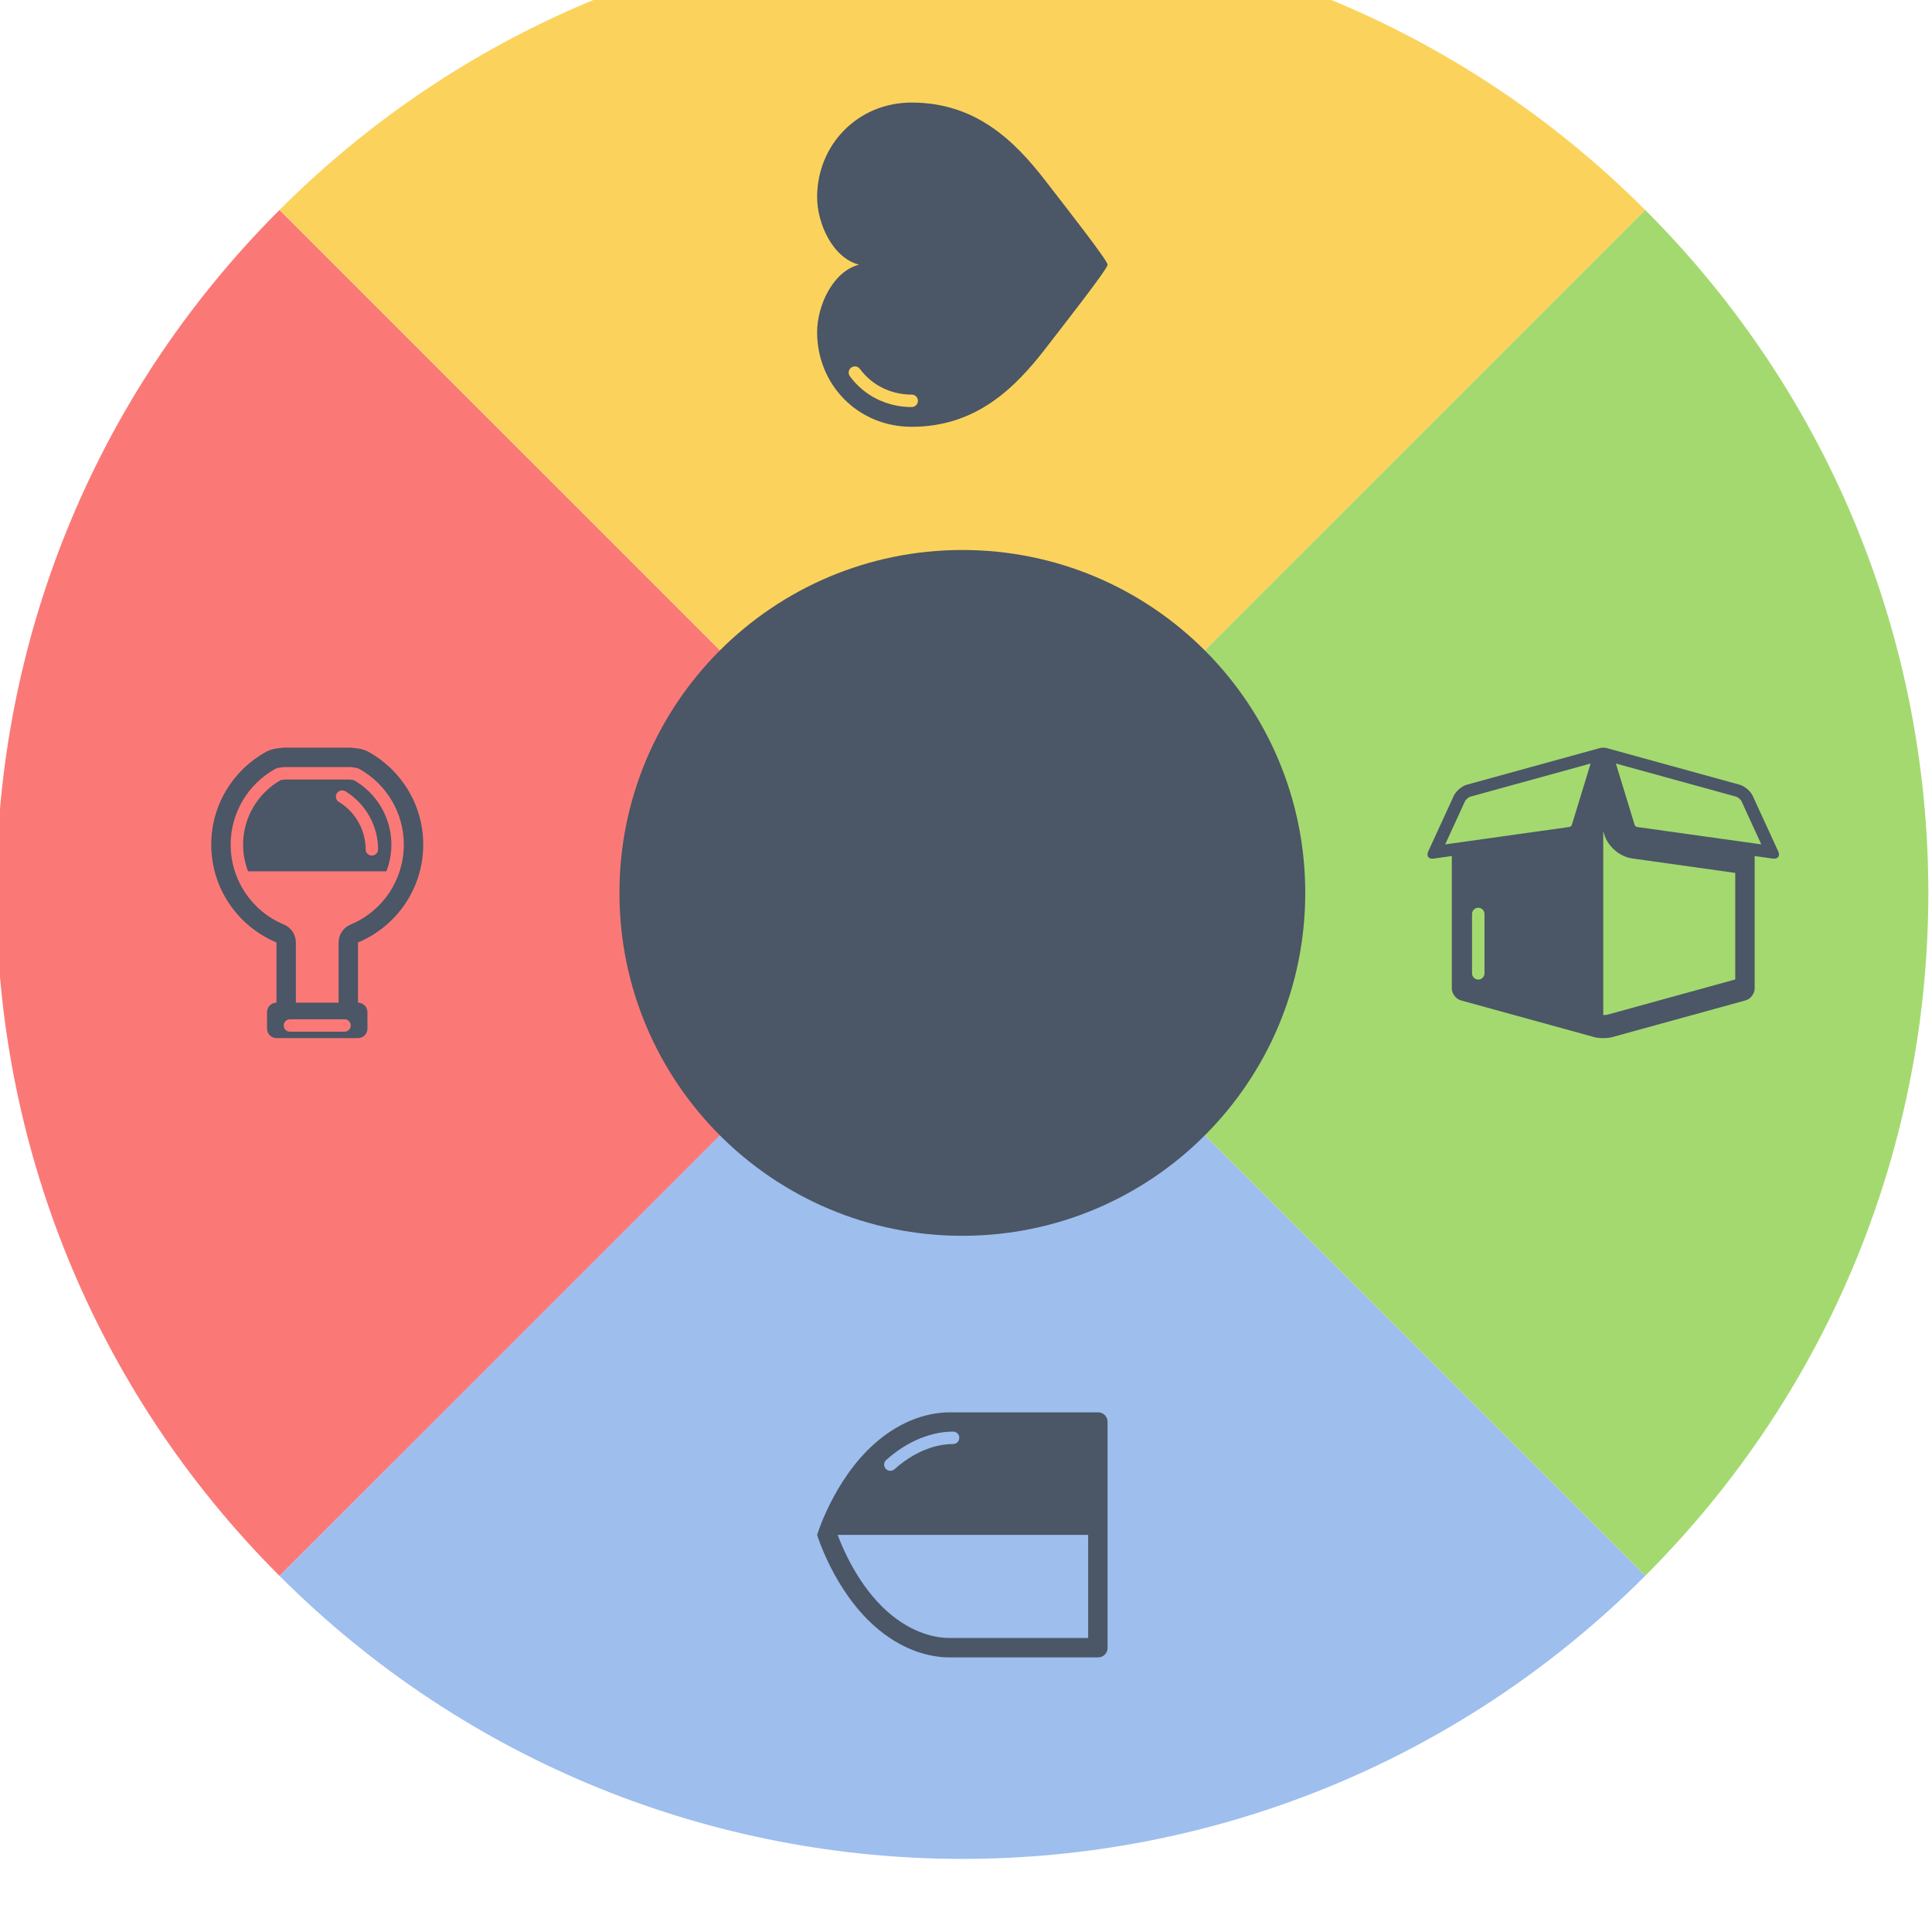
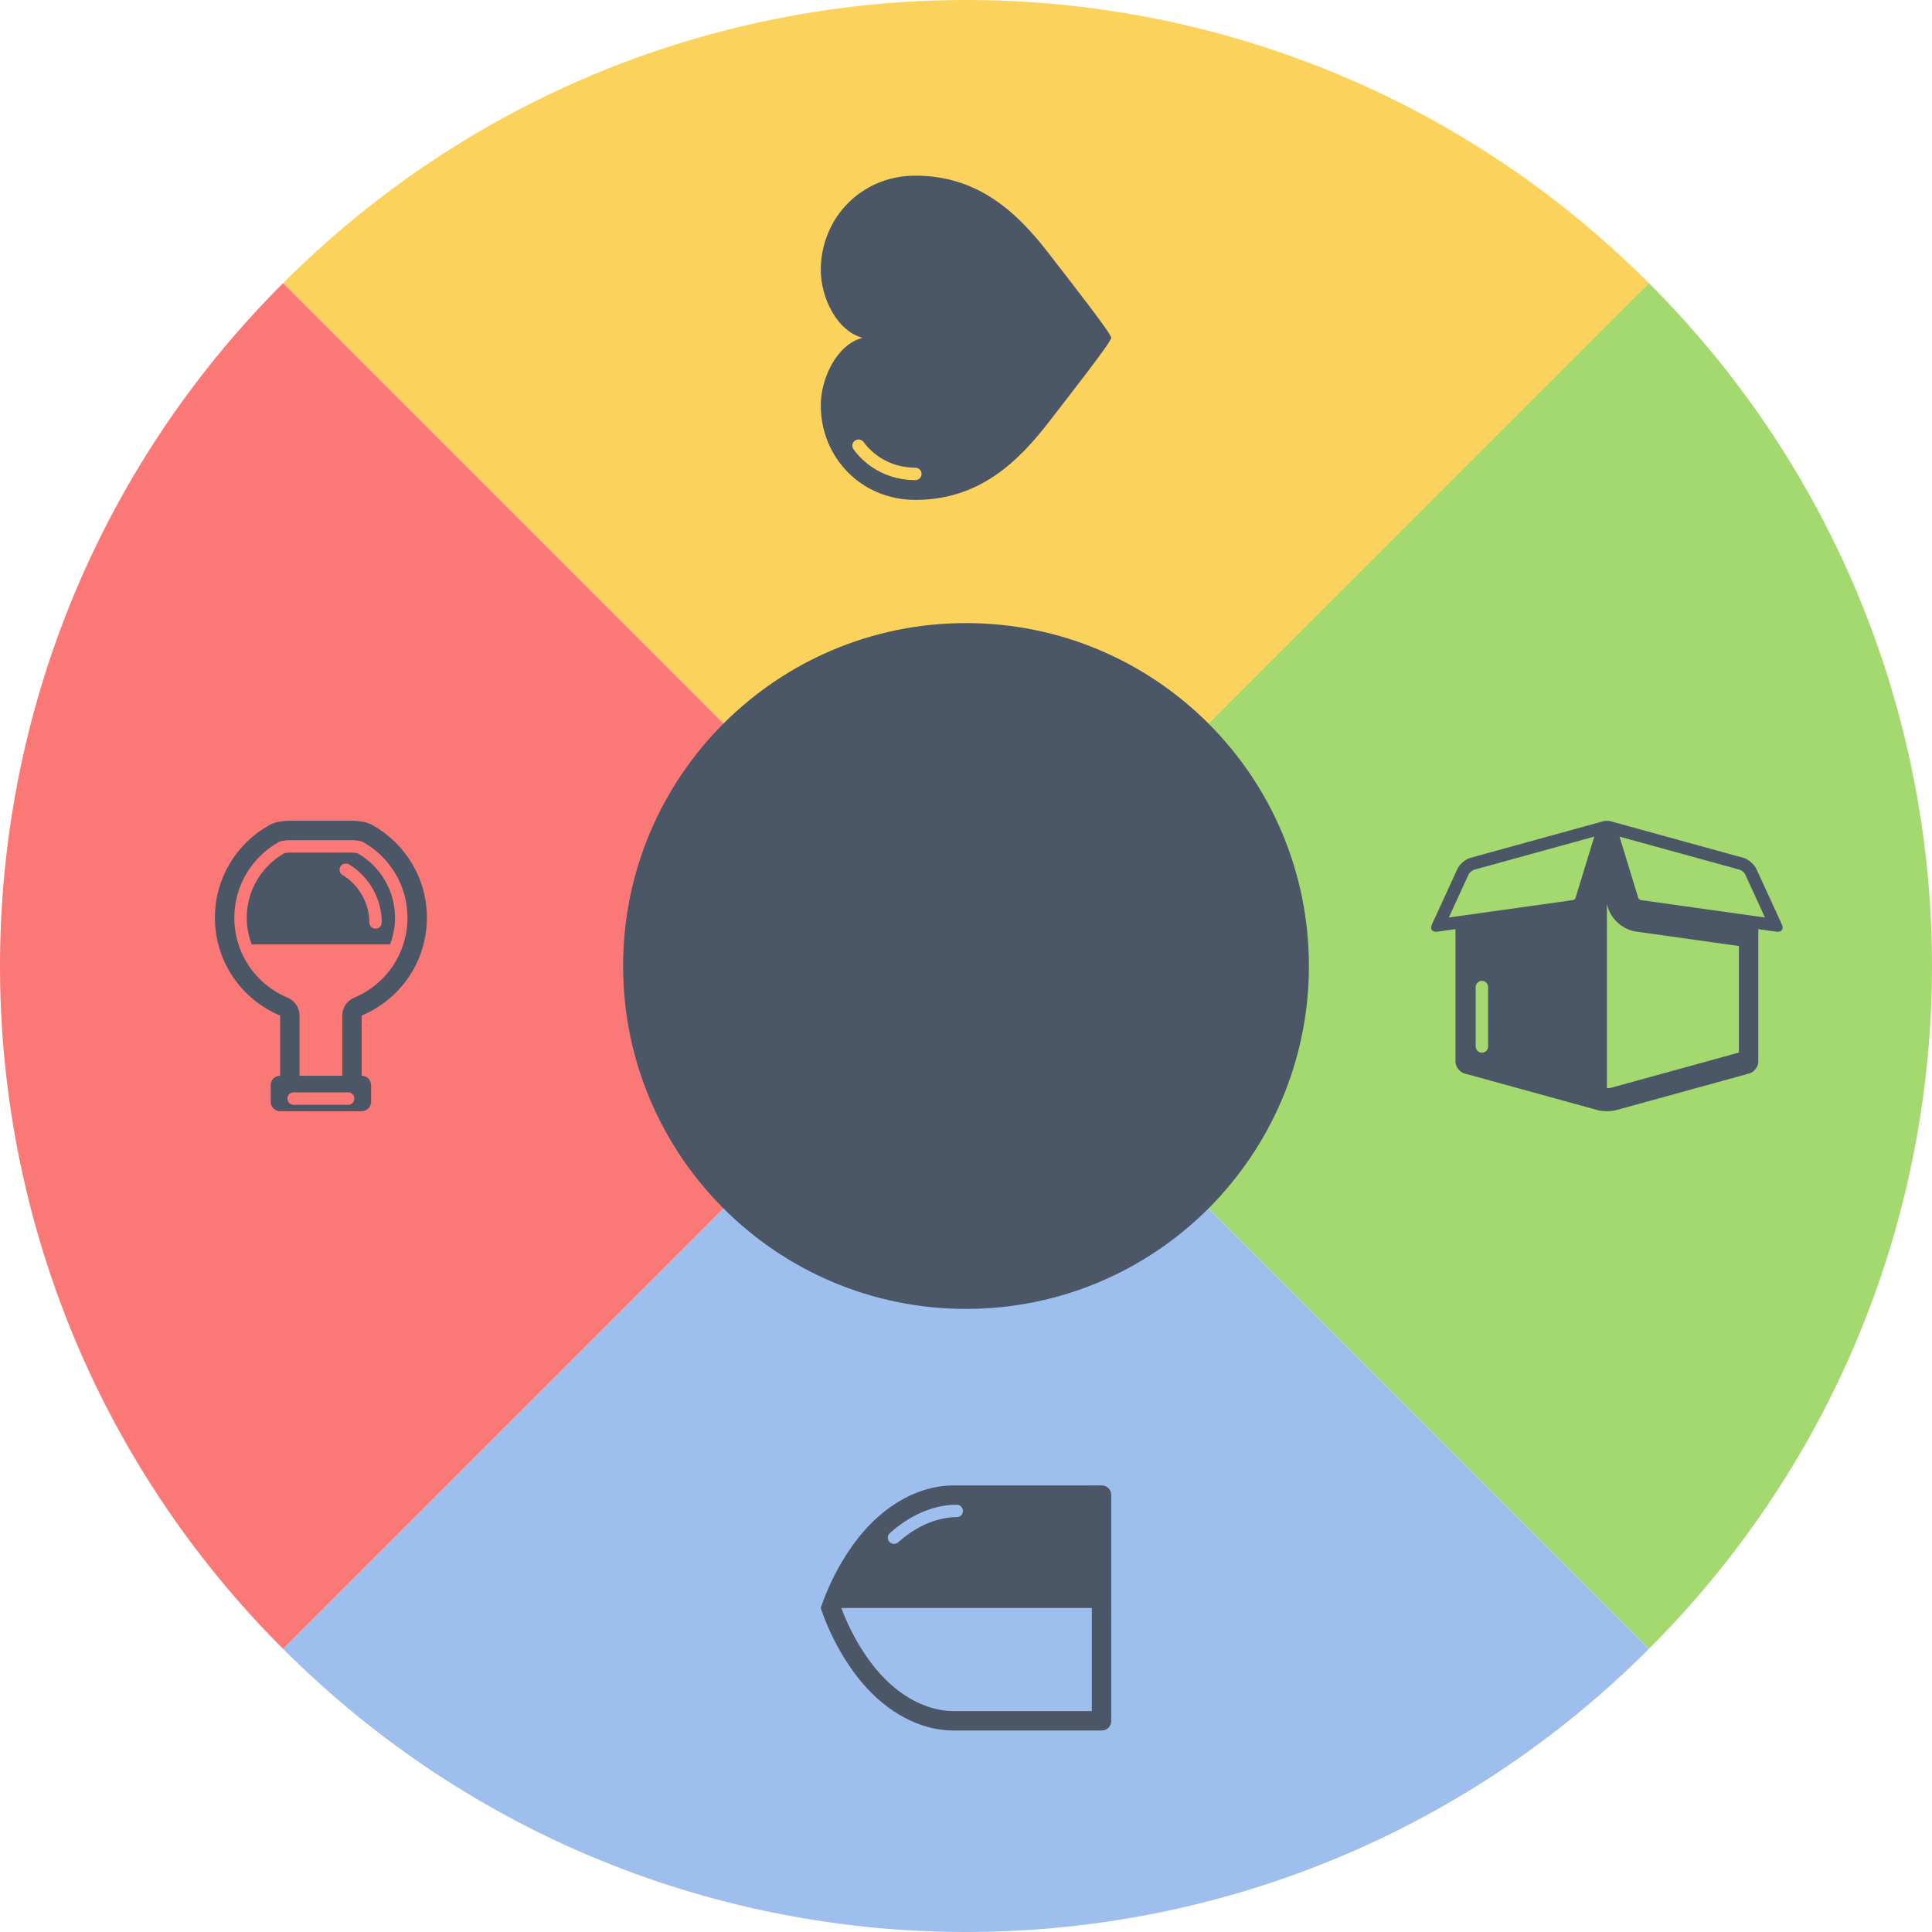
- <svg xmlns="http://www.w3.org/2000/svg" version="1.1" id="Layer_1" x="0px" y="0px" width="1057.172px" height="1057.171px" viewBox="0 0 1057.172 1057.171" enable-background="new 0 0 1057.172 1057.171" xml:space="preserve">
+ <svg xmlns="http://www.w3.org/2000/svg" version="1.1" id="Layer_1" x="0px" y="0px" width="1057.172px" height="1057.172px" viewBox="-2 -40 1057.172 1057.172" enable-background="new -2 -40 1057.172 1057.172" xml:space="preserve">
  <g>
    <path fill="#FBD35C" d="M152.911,114.904c206.542-206.542,540.808-206.539,747.354,0.008L526.591,488.584L152.911,114.904z" />
  </g>
  <g>
    <path fill="#A4D970" d="M900.268,114.906c206.543,206.544,206.538,540.808-0.007,747.353L526.588,488.586L900.268,114.906z" />
  </g>
  <g>
    <path fill="#9EBEED" d="M900.261,862.265c-206.542,206.545-540.808,206.539-747.353-0.006l373.673-373.673L900.261,862.265z" />
  </g>
  <g>
    <path fill="#FA7977" d="M152.905,862.263C-53.637,655.72-53.634,321.456,152.911,114.911l373.674,373.673L152.905,862.263z" />
  </g>
  <circle fill="#4B5666" cx="526.586" cy="488.585" r="187.634" />
-   <path fill="#4B5666" d="M447.122,107.867c0,14.49,8.542,33.269,22.919,36.961l-0.003,0.003h0.003  c-14.377,3.694-22.919,22.473-22.919,36.959c0,28.571,22.179,51.745,51.746,51.745c34.79,0,56.079-20.572,73.354-42.996  c10.365-13.454,33.823-43.309,33.823-45.672c0-0.012-0.003-0.023-0.003-0.036c0-0.012,0.003-0.025,0.003-0.038  c0-2.362-23.458-32.219-33.823-45.672c-17.274-22.424-38.563-43-73.354-43C469.301,56.121,447.122,79.295,447.122,107.867z   M470.528,201.861c6.605,8.933,16.938,14.059,28.341,14.059c1.881,0,3.406,1.522,3.406,3.403c0,1.882-1.525,3.407-3.406,3.407  c-13.587,0-25.911-6.13-33.815-16.818c-1.12-1.512-0.8-3.642,0.712-4.762C467.278,200.031,469.411,200.352,470.528,201.861z" />
-   <path fill="#4B5666" d="M115.59,462.164c0-21.85,12.09-40.865,29.937-50.751c0,0,2.169-1.241,4.995-1.729  c2.749-0.475,4.777-0.562,4.777-0.562h18.291h18.288c0,0,2.032,0.089,4.781,0.562c2.826,0.488,4.995,1.729,4.995,1.729  c17.848,9.886,29.936,28.901,29.936,50.751c0,24.127-14.733,44.807-35.692,53.547v32.945c2.851,0,5.16,2.311,5.16,5.158v9.074  c0,2.85-2.31,5.158-5.16,5.158h-44.615c-2.85,0-5.159-2.311-5.159-5.158v-9.072c0-2.852,2.311-5.16,5.159-5.16v-32.944  C130.325,506.969,115.59,486.291,115.59,462.164z M158.665,564.542h29.849c1.881,0,3.405-1.525,3.405-3.406  c0-1.883-1.524-3.406-3.405-3.406h-29.849c-1.881,0-3.406,1.523-3.406,3.406C155.258,563.015,156.784,564.542,158.665,564.542z   M155.368,505.912c3.955,1.648,6.532,5.515,6.532,9.8v32.944h23.379V515.71c0-4.285,2.576-8.147,6.531-9.799  c17.713-7.392,29.16-24.562,29.16-43.748c0-17.213-9.369-33.099-24.454-41.459c-0.229-0.117-0.963-0.438-1.666-0.56  c-1.567-0.271-2.829-0.375-3.285-0.407h-17.976H155.61c-0.43,0.028-1.701,0.135-3.286,0.407c-0.702,0.122-1.431,0.44-1.661,0.56  c-15.083,8.36-24.454,24.246-24.454,41.459C126.209,481.35,137.653,498.521,155.368,505.912z M133.02,462.164  c0-14.627,7.901-28.134,20.65-35.337c0.98-0.161,1.793-0.243,2.211-0.277h35.428c0.386,0.033,1.204,0.112,2.197,0.277  c12.75,7.202,20.656,20.71,20.656,35.337c0,5.152-0.979,10.079-2.737,14.618h-75.669C133.996,472.243,133.02,467.316,133.02,462.164  z M185.923,439.088c8.738,5.536,14.149,15.326,14.149,25.655c0,1.881,1.524,3.406,3.405,3.406c1.88,0,3.407-1.525,3.407-3.406  c0-12.817-6.804-24.959-17.752-31.681l-0.695-0.403l-1.019-0.111c-0.098-0.009-0.197-0.013-0.297-0.013  c-1.741,0-3.165,1.345-3.318,3.118C183.673,437.159,184.588,438.525,185.923,439.088z" />
-   <path fill="#4B5666" d="M606.046,901.765V777.968c0-2.84-2.301-5.145-5.141-5.145L553.2,772.83c-0.004,0-0.01,0.002-0.015,0.002  c-14.329,0-28.702,0-33.506,0c-10.647,0-25.996,3.594-41.407,17.354c-22.082,19.717-31.15,49.688-31.15,49.688  s9.068,29.971,31.15,49.688c15.411,13.76,30.76,17.354,41.407,17.354c4.804,0,19.177,0,33.506,0c0.005,0,0.011,0.002,0.015,0.002  l47.705-0.006C603.745,906.91,606.046,904.603,606.046,901.765z M484.644,803.685c-0.579-0.65-0.862-1.461-0.862-2.268  c0-0.938,0.383-1.869,1.137-2.541c15.125-13.506,29.426-15.521,36.604-15.521c1.88,0,3.404,1.523,3.404,3.404  s-1.524,3.406-3.404,3.406c-6.209,0-18.629,1.791-32.065,13.791C488.05,805.208,485.897,805.085,484.644,803.685z M553.368,896.296  c-0.062-0.002-0.121-0.002-0.183-0.002H519.68c-6.692,0-20.055-1.906-34.336-14.656c-15.592-13.92-24.147-34.111-26.99-41.766  l137.074-0.006v56.424L553.368,896.296z" />
-   <path fill="#4B5666" d="M970.803,469.86c-0.233,0-0.481-0.019-0.745-0.058l-9.925-1.389l-0.001,72.464  c0,2.838-2.237,5.773-4.973,6.529l-72.907,20.076c-1.367,0.377-3.171,0.564-4.973,0.564c-1.805,0-3.605-0.188-4.975-0.564  l-72.901-20.076c-2.737-0.756-4.975-3.691-4.975-6.529l0.001-72.464l-9.928,1.389c-0.261,0.039-0.509,0.058-0.743,0.058  c-2.29,0-3.285-1.689-2.21-4.026l13.95-30.381c1.186-2.577,4.391-5.306,7.128-6.06l72.905-20.083  c0.456-0.123,0.88-0.187,1.268-0.187c0.172,0,0.326,0.027,0.48,0.05c0.156-0.022,0.309-0.05,0.479-0.05  c0.39,0,0.812,0.062,1.27,0.187l72.904,20.083c2.737,0.754,5.942,3.481,7.128,6.06l13.95,30.381  C974.088,468.171,973.093,469.86,970.803,469.86z M805.49,532.613c0,1.881,1.524,3.404,3.406,3.404s3.403-1.523,3.403-3.404v-32.496  c0-1.881-1.521-3.407-3.403-3.407s-3.406,1.526-3.406,3.407V532.613z M804.436,435.96c-0.806,0.225-2.396,1.579-2.745,2.337  l-10.908,23.75l68.152-9.56c0.351-0.116,0.954-0.635,1.119-0.96l10.315-33.731L804.436,435.96z M877.855,456.677l-0.574-1.878  v100.64c1.19,0,1.975-0.137,2.152-0.184l70.081-19.301v-58.31l-56.36-7.906C886.315,468.779,879.881,463.286,877.855,456.677z   M952.873,438.297c-0.35-0.758-1.94-2.112-2.746-2.337l-65.936-18.164l10.314,33.731c0.166,0.325,0.771,0.844,1.121,0.96  l68.152,9.56L952.873,438.297z" />
+   <path fill="#4B5666" d="M447.122,107.867c0,14.49,8.542,33.269,22.919,36.961l-0.003,0.003h0.003  c-14.377,3.694-22.919,22.473-22.919,36.959c0,28.571,22.179,51.745,51.746,51.745c34.79,0,56.079-20.572,73.354-42.996  c10.365-13.454,33.823-43.309,33.823-45.672c0-0.012-0.003-0.023-0.003-0.036c0-0.012,0.003-0.025,0.003-0.038  c0-2.362-23.458-32.219-33.823-45.672c-17.273-22.424-38.562-43-73.354-43C469.301,56.121,447.122,79.295,447.122,107.867z   M470.528,201.861c6.604,8.933,16.938,14.059,28.341,14.059c1.881,0,3.406,1.522,3.406,3.403c0,1.882-1.525,3.407-3.406,3.407  c-13.587,0-25.911-6.13-33.815-16.818c-1.12-1.512-0.8-3.642,0.712-4.762C467.278,200.031,469.411,200.352,470.528,201.861z" />
+   <path fill="#4B5666" d="M115.59,462.164c0-21.85,12.09-40.865,29.937-50.751c0,0,2.169-1.241,4.995-1.729  c2.749-0.475,4.777-0.562,4.777-0.562h18.291h18.288c0,0,2.032,0.089,4.781,0.562c2.826,0.488,4.995,1.729,4.995,1.729  c17.848,9.886,29.936,28.901,29.936,50.751c0,24.127-14.733,44.807-35.692,53.547v32.945c2.851,0,5.16,2.311,5.16,5.158v9.074  c0,2.85-2.31,5.158-5.16,5.158h-44.615c-2.85,0-5.159-2.311-5.159-5.158v-9.072c0-2.852,2.311-5.16,5.159-5.16v-32.944  C130.325,506.969,115.59,486.291,115.59,462.164z M158.665,564.542h29.849c1.881,0,3.405-1.525,3.405-3.406  c0-1.883-1.524-3.406-3.405-3.406h-29.849c-1.881,0-3.406,1.523-3.406,3.406C155.258,563.015,156.784,564.542,158.665,564.542z   M155.368,505.912c3.955,1.647,6.532,5.515,6.532,9.8v32.944h23.379V515.71c0-4.285,2.576-8.146,6.531-9.799  c17.713-7.393,29.16-24.562,29.16-43.748c0-17.213-9.369-33.099-24.454-41.459c-0.229-0.117-0.963-0.438-1.666-0.56  c-1.567-0.271-2.829-0.375-3.285-0.407h-17.976H155.61c-0.43,0.027-1.701,0.135-3.286,0.407c-0.702,0.121-1.431,0.439-1.661,0.56  c-15.083,8.36-24.454,24.246-24.454,41.459C126.209,481.35,137.653,498.521,155.368,505.912z M133.02,462.164  c0-14.627,7.901-28.134,20.65-35.337c0.98-0.161,1.793-0.243,2.211-0.277h35.428c0.386,0.033,1.204,0.112,2.197,0.277  c12.75,7.202,20.656,20.71,20.656,35.337c0,5.152-0.979,10.079-2.737,14.618h-75.669C133.996,472.243,133.02,467.316,133.02,462.164  z M185.923,439.088c8.738,5.536,14.149,15.326,14.149,25.655c0,1.881,1.524,3.406,3.405,3.406c1.88,0,3.407-1.525,3.407-3.406  c0-12.817-6.804-24.959-17.752-31.681l-0.695-0.403l-1.019-0.111c-0.098-0.009-0.197-0.013-0.297-0.013  c-1.741,0-3.165,1.345-3.318,3.118C183.673,437.159,184.588,438.525,185.923,439.088z" />
+   <path fill="#4B5666" d="M606.046,901.765V777.968c0-2.84-2.301-5.145-5.141-5.145L553.2,772.83c-0.004,0-0.01,0.002-0.016,0.002  c-14.328,0-28.701,0-33.506,0c-10.646,0-25.996,3.594-41.406,17.354c-22.082,19.719-31.15,49.689-31.15,49.689  s9.068,29.971,31.15,49.688c15.41,13.76,30.76,17.354,41.406,17.354c4.805,0,19.178,0,33.506,0c0.006,0,0.012,0.002,0.016,0.002  l47.705-0.006C603.745,906.91,606.046,904.603,606.046,901.765z M484.644,803.685c-0.578-0.65-0.861-1.461-0.861-2.268  c0-0.939,0.383-1.869,1.137-2.541c15.125-13.506,29.426-15.521,36.604-15.521c1.88,0,3.403,1.523,3.403,3.404  s-1.523,3.406-3.403,3.406c-6.209,0-18.63,1.791-32.065,13.791C488.05,805.208,485.897,805.085,484.644,803.685z M553.368,896.296  c-0.062-0.002-0.121-0.002-0.184-0.002H519.68c-6.691,0-20.055-1.906-34.336-14.656c-15.592-13.92-24.146-34.111-26.99-41.766  l137.074-0.006v56.424L553.368,896.296z" />
+   <path fill="#4B5666" d="M970.803,469.86c-0.232,0-0.48-0.02-0.745-0.059l-9.925-1.389l-0.001,72.463  c0,2.838-2.237,5.773-4.973,6.529l-72.907,20.076c-1.367,0.377-3.171,0.564-4.973,0.564c-1.806,0-3.605-0.188-4.976-0.564  l-72.9-20.076c-2.737-0.756-4.976-3.691-4.976-6.529l0.001-72.463l-9.928,1.389c-0.261,0.039-0.509,0.059-0.743,0.059  c-2.29,0-3.285-1.689-2.21-4.026l13.95-30.381c1.186-2.577,4.391-5.307,7.128-6.061l72.905-20.083  c0.456-0.123,0.88-0.187,1.268-0.187c0.172,0,0.326,0.027,0.48,0.05c0.155-0.021,0.309-0.05,0.479-0.05  c0.391,0,0.812,0.062,1.271,0.187l72.903,20.083c2.737,0.754,5.942,3.481,7.128,6.061l13.95,30.381  C974.088,468.171,973.093,469.86,970.803,469.86z M805.49,532.613c0,1.881,1.523,3.404,3.406,3.404c1.882,0,3.402-1.523,3.402-3.404  v-32.496c0-1.881-1.521-3.407-3.402-3.407c-1.883,0-3.406,1.526-3.406,3.407V532.613z M804.436,435.96  c-0.806,0.225-2.396,1.579-2.744,2.337l-10.908,23.75l68.151-9.56c0.352-0.116,0.954-0.636,1.119-0.96l10.315-33.731L804.436,435.96  z M877.855,456.677l-0.574-1.878v100.64c1.189,0,1.975-0.137,2.151-0.184l70.081-19.301v-58.311l-56.359-7.905  C886.315,468.779,879.881,463.286,877.855,456.677z M952.873,438.297c-0.35-0.758-1.94-2.112-2.746-2.337l-65.936-18.164  l10.313,33.731c0.166,0.324,0.771,0.844,1.121,0.96l68.152,9.56L952.873,438.297z" />
</svg>
